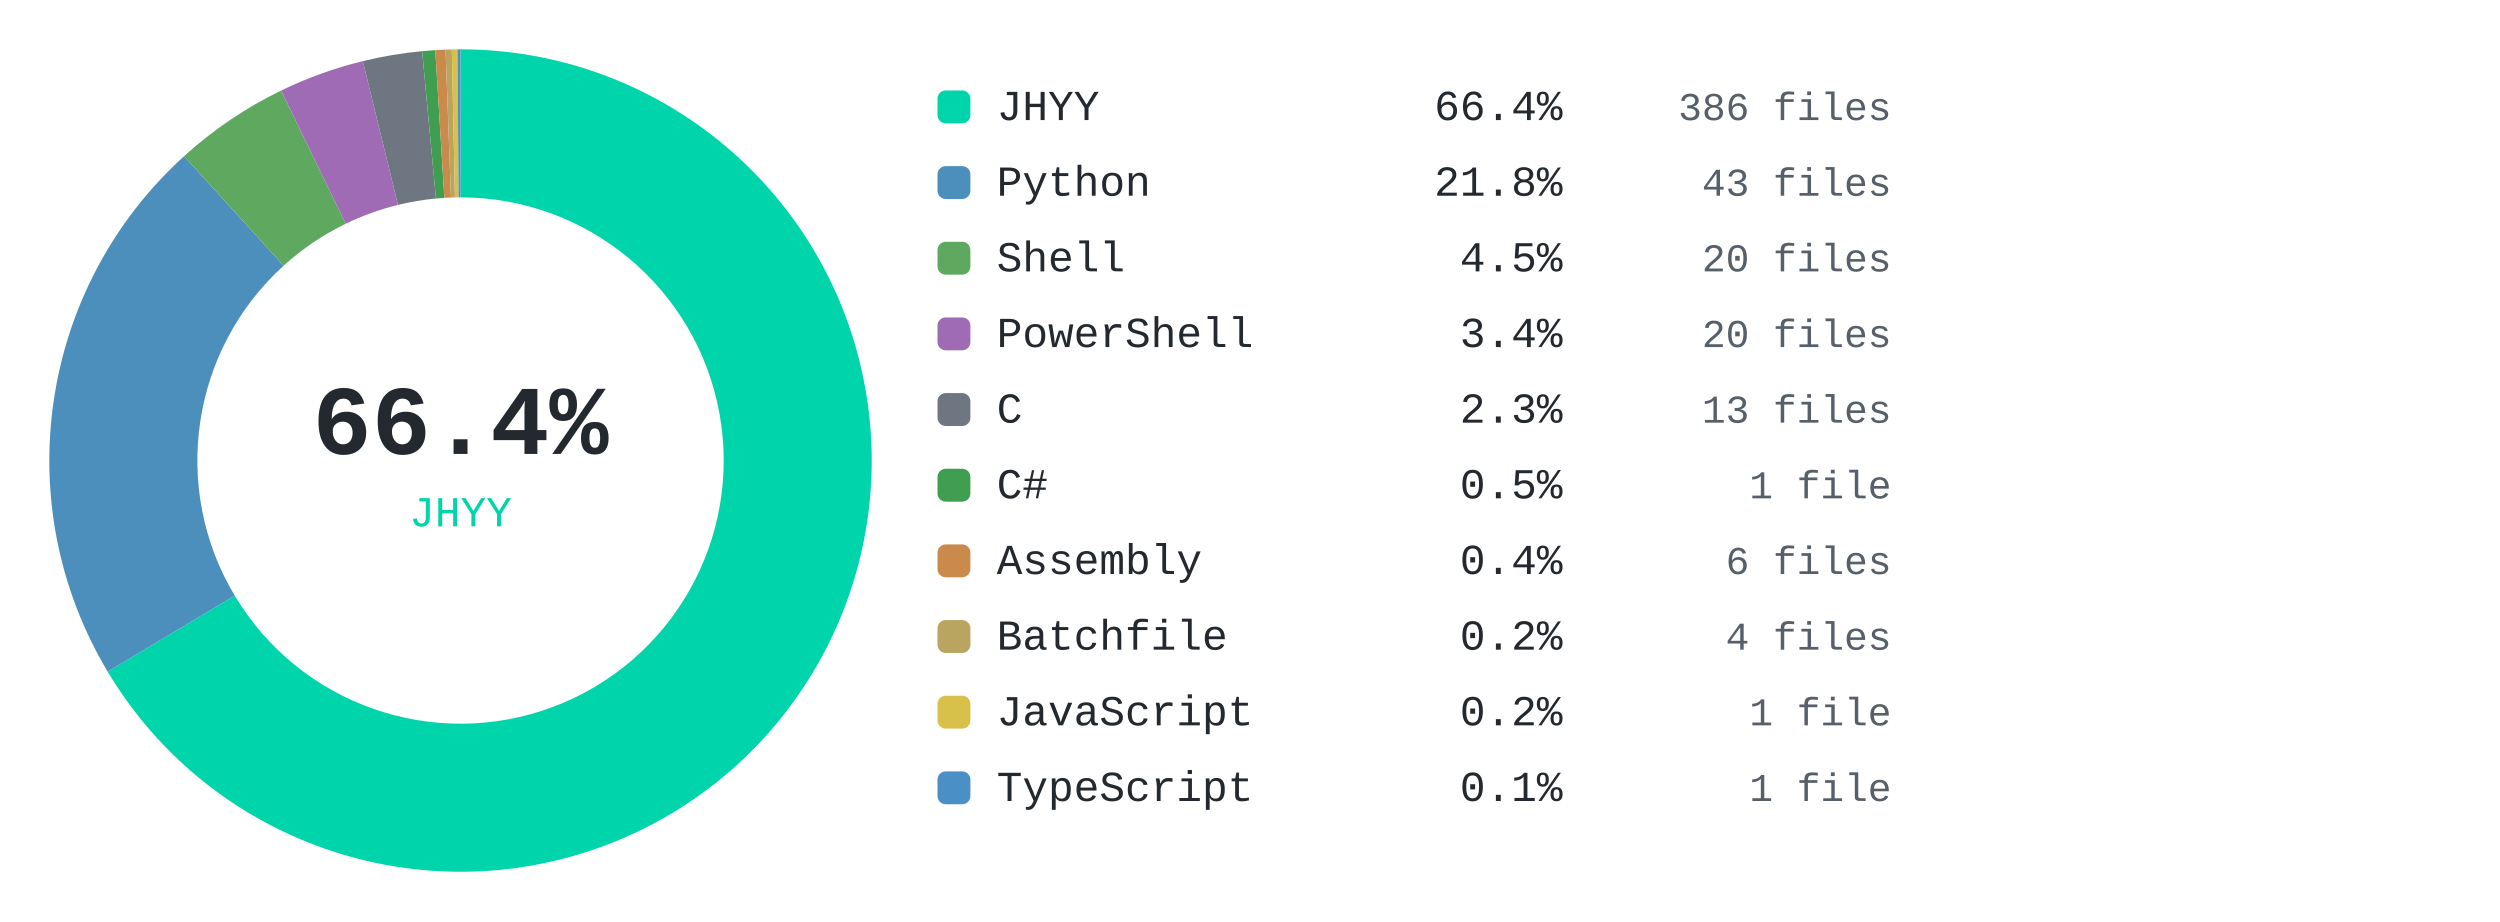
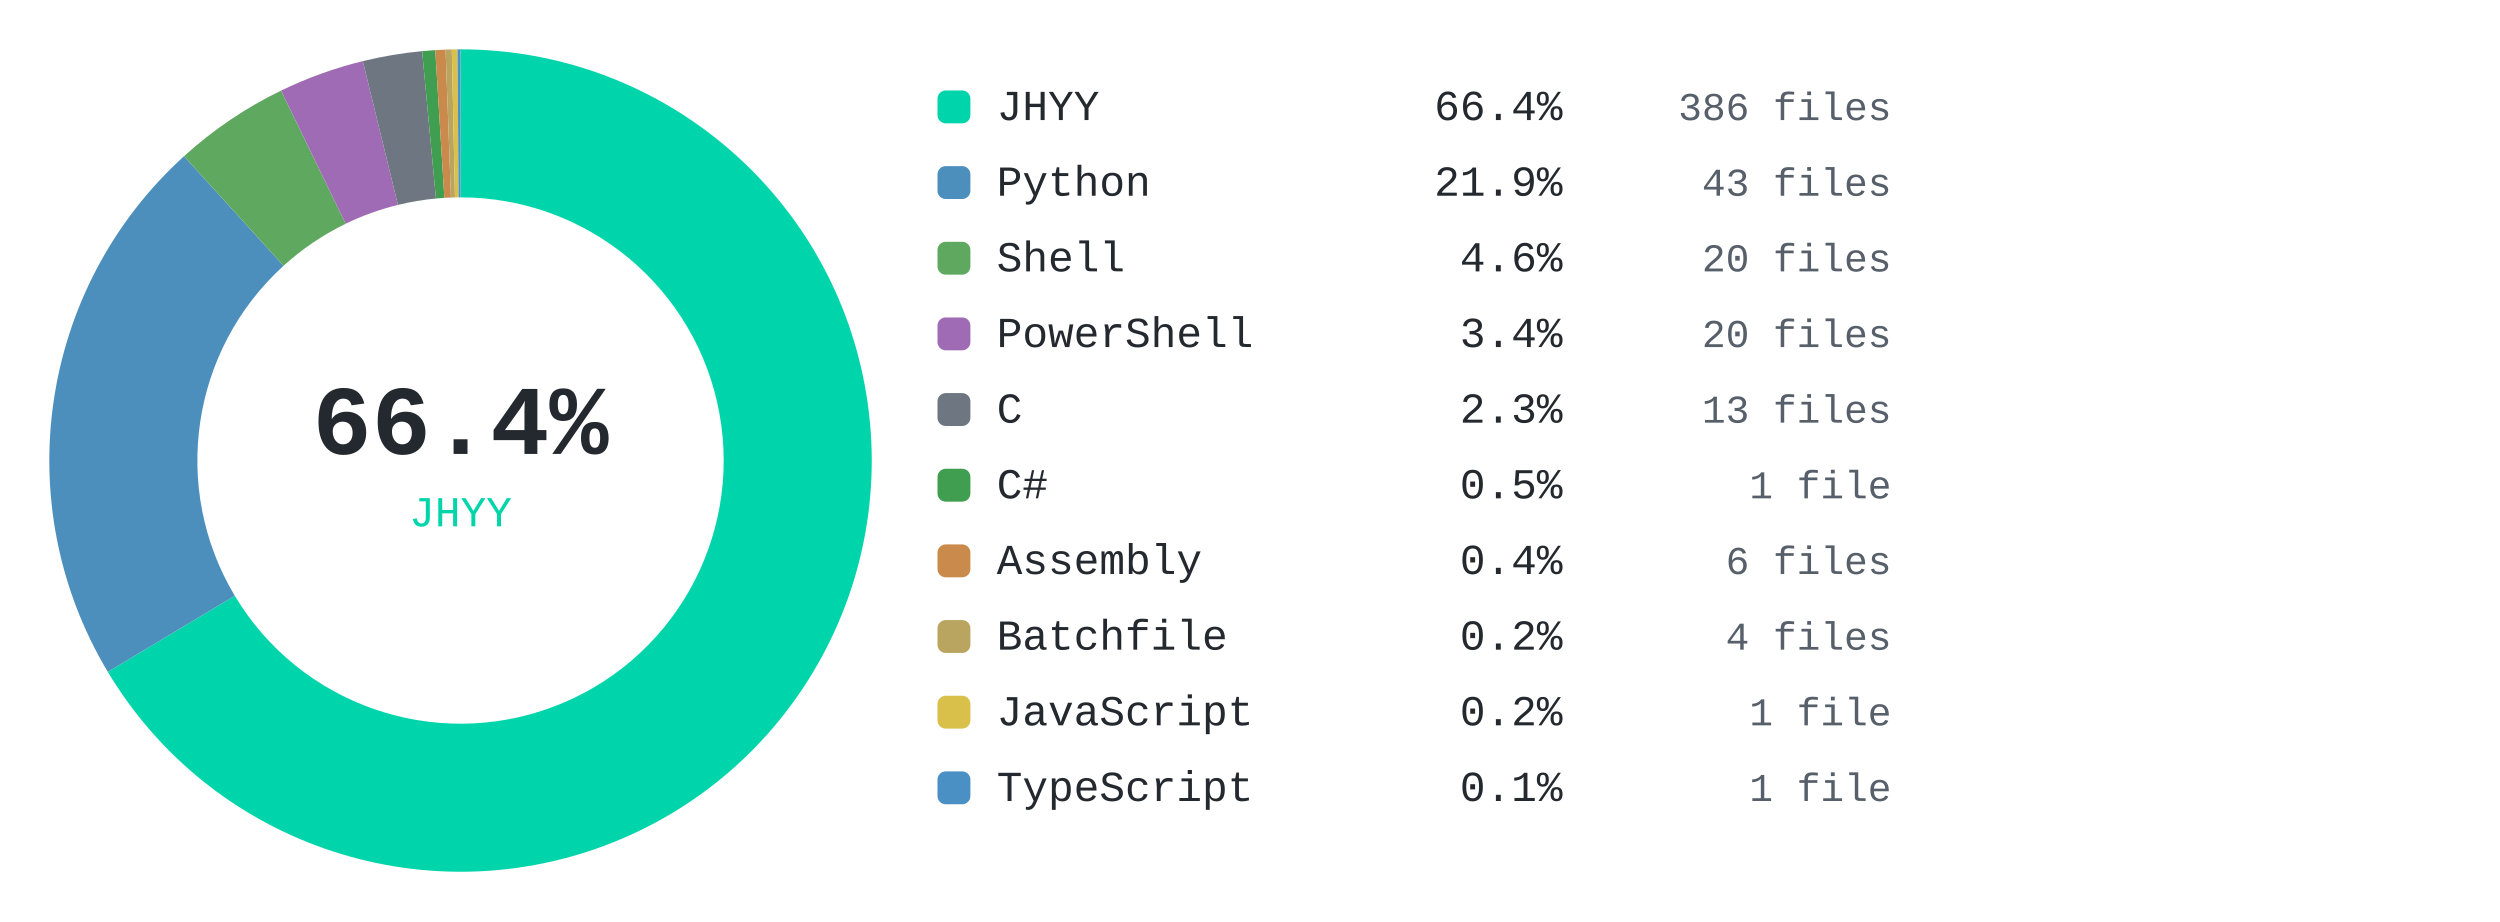
<svg xmlns="http://www.w3.org/2000/svg" width="760" height="280" viewBox="0 0 760 280" role="img" aria-label="Language composition by code lines">
-   <path d="M 140.00 15.00 A 125.0 125.0 0 1 1 32.73 204.18 L 71.35 181.07 A 80.0 80.0 0 1 0 140.00 60.00 Z" fill="#00d4aa" />
-   <path d="M 32.73 204.18 A 125.0 125.0 0 0 1 55.95 47.48 L 86.21 80.78 A 80.0 80.0 0 0 0 71.35 181.07 Z" fill="#4c8fbd" />
-   <path d="M 55.95 47.48 A 125.0 125.0 0 0 1 85.45 27.53 L 105.09 68.02 A 80.0 80.0 0 0 0 86.21 80.78 Z" fill="#5fa85f" />
-   <path d="M 85.45 27.53 A 125.0 125.0 0 0 1 110.29 18.58 L 120.99 62.29 A 80.0 80.0 0 0 0 105.09 68.02 Z" fill="#a06bb5" />
-   <path d="M 110.29 18.58 A 125.0 125.0 0 0 1 128.33 15.55 L 132.53 60.35 A 80.0 80.0 0 0 0 120.99 62.29 Z" fill="#6e7781" />
+   <path d="M 140.00 15.00 A 125.0 125.0 0 1 1 32.77 204.24 L 71.37 181.11 A 80.0 80.0 0 1 0 140.00 60.00 Z" fill="#00d4aa" />
+   <path d="M 32.77 204.24 A 125.0 125.0 0 0 1 55.93 47.49 L 86.20 80.80 A 80.0 80.0 0 0 0 71.37 181.11 Z" fill="#4c8fbd" />
+   <path d="M 55.93 47.49 A 125.0 125.0 0 0 1 85.44 27.54 L 105.08 68.02 A 80.0 80.0 0 0 0 86.20 80.80 Z" fill="#5fa85f" />
+   <path d="M 85.44 27.54 A 125.0 125.0 0 0 1 110.29 18.58 L 120.98 62.29 A 80.0 80.0 0 0 0 105.08 68.02 Z" fill="#a06bb5" />
+   <path d="M 110.29 18.58 A 125.0 125.0 0 0 1 128.33 15.55 L 132.53 60.35 A 80.0 80.0 0 0 0 120.98 62.29 Z" fill="#6e7781" />
  <path d="M 128.33 15.55 A 125.0 125.0 0 0 1 132.32 15.24 L 135.08 60.15 A 80.0 80.0 0 0 0 132.53 60.35 Z" fill="#3f9e4f" />
  <path d="M 132.32 15.24 A 125.0 125.0 0 0 1 135.45 15.08 L 137.09 60.05 A 80.0 80.0 0 0 0 135.08 60.15 Z" fill="#c98a4b" />
  <path d="M 135.45 15.08 A 125.0 125.0 0 0 1 137.35 15.03 L 138.31 60.02 A 80.0 80.0 0 0 0 137.09 60.05 Z" fill="#b9a55f" />
  <path d="M 137.35 15.03 A 125.0 125.0 0 0 1 139.09 15.00 L 139.42 60.00 A 80.0 80.0 0 0 0 138.31 60.02 Z" fill="#d9c04a" />
  <path d="M 139.09 15.00 A 125.0 125.0 0 0 1 140.00 15.00 L 140.00 60.00 A 80.0 80.0 0 0 0 139.42 60.00 Z" fill="#4a90c4" />
  <text x="140.0" y="138.0" font-family="SFMono-Regular,Consolas,Liberation Mono,monospace" font-size="30" font-weight="700" fill="#24292f" text-anchor="middle">66.4%</text>
  <text x="140.0" y="160.0" font-family="SFMono-Regular,Consolas,Liberation Mono,monospace" font-size="13" fill="#00d4aa" text-anchor="middle">JHYY</text>
  <rect x="285" y="27.5" width="10" height="10" rx="2.5" fill="#00d4aa" />
  <text x="303" y="36.5" font-family="SFMono-Regular,Consolas,Liberation Mono,monospace" font-size="13" fill="#24292f">JHYY</text>
  <text x="475" y="36.5" font-family="SFMono-Regular,Consolas,Liberation Mono,monospace" font-size="13" fill="#24292f" text-anchor="end">66.4%</text>
  <text x="575" y="36.5" font-family="SFMono-Regular,Consolas,Liberation Mono,monospace" font-size="12" fill="#57606a" text-anchor="end">386 files</text>
  <rect x="285" y="50.5" width="10" height="10" rx="2.5" fill="#4c8fbd" />
  <text x="303" y="59.5" font-family="SFMono-Regular,Consolas,Liberation Mono,monospace" font-size="13" fill="#24292f">Python</text>
-   <text x="475" y="59.5" font-family="SFMono-Regular,Consolas,Liberation Mono,monospace" font-size="13" fill="#24292f" text-anchor="end">21.8%</text>
+   <text x="475" y="59.5" font-family="SFMono-Regular,Consolas,Liberation Mono,monospace" font-size="13" fill="#24292f" text-anchor="end">21.9%</text>
  <text x="575" y="59.5" font-family="SFMono-Regular,Consolas,Liberation Mono,monospace" font-size="12" fill="#57606a" text-anchor="end">43 files</text>
  <rect x="285" y="73.5" width="10" height="10" rx="2.5" fill="#5fa85f" />
  <text x="303" y="82.5" font-family="SFMono-Regular,Consolas,Liberation Mono,monospace" font-size="13" fill="#24292f">Shell</text>
-   <text x="475" y="82.5" font-family="SFMono-Regular,Consolas,Liberation Mono,monospace" font-size="13" fill="#24292f" text-anchor="end">4.5%</text>
+   <text x="475" y="82.5" font-family="SFMono-Regular,Consolas,Liberation Mono,monospace" font-size="13" fill="#24292f" text-anchor="end">4.6%</text>
  <text x="575" y="82.5" font-family="SFMono-Regular,Consolas,Liberation Mono,monospace" font-size="12" fill="#57606a" text-anchor="end">20 files</text>
  <rect x="285" y="96.5" width="10" height="10" rx="2.5" fill="#a06bb5" />
  <text x="303" y="105.5" font-family="SFMono-Regular,Consolas,Liberation Mono,monospace" font-size="13" fill="#24292f">PowerShell</text>
  <text x="475" y="105.5" font-family="SFMono-Regular,Consolas,Liberation Mono,monospace" font-size="13" fill="#24292f" text-anchor="end">3.4%</text>
  <text x="575" y="105.5" font-family="SFMono-Regular,Consolas,Liberation Mono,monospace" font-size="12" fill="#57606a" text-anchor="end">20 files</text>
  <rect x="285" y="119.5" width="10" height="10" rx="2.5" fill="#6e7781" />
  <text x="303" y="128.5" font-family="SFMono-Regular,Consolas,Liberation Mono,monospace" font-size="13" fill="#24292f">C</text>
  <text x="475" y="128.5" font-family="SFMono-Regular,Consolas,Liberation Mono,monospace" font-size="13" fill="#24292f" text-anchor="end">2.3%</text>
  <text x="575" y="128.5" font-family="SFMono-Regular,Consolas,Liberation Mono,monospace" font-size="12" fill="#57606a" text-anchor="end">13 files</text>
  <rect x="285" y="142.5" width="10" height="10" rx="2.5" fill="#3f9e4f" />
  <text x="303" y="151.5" font-family="SFMono-Regular,Consolas,Liberation Mono,monospace" font-size="13" fill="#24292f">C#</text>
  <text x="475" y="151.5" font-family="SFMono-Regular,Consolas,Liberation Mono,monospace" font-size="13" fill="#24292f" text-anchor="end">0.5%</text>
  <text x="575" y="151.5" font-family="SFMono-Regular,Consolas,Liberation Mono,monospace" font-size="12" fill="#57606a" text-anchor="end">1 file</text>
  <rect x="285" y="165.5" width="10" height="10" rx="2.5" fill="#c98a4b" />
  <text x="303" y="174.5" font-family="SFMono-Regular,Consolas,Liberation Mono,monospace" font-size="13" fill="#24292f">Assembly</text>
  <text x="475" y="174.5" font-family="SFMono-Regular,Consolas,Liberation Mono,monospace" font-size="13" fill="#24292f" text-anchor="end">0.4%</text>
  <text x="575" y="174.5" font-family="SFMono-Regular,Consolas,Liberation Mono,monospace" font-size="12" fill="#57606a" text-anchor="end">6 files</text>
  <rect x="285" y="188.5" width="10" height="10" rx="2.5" fill="#b9a55f" />
  <text x="303" y="197.5" font-family="SFMono-Regular,Consolas,Liberation Mono,monospace" font-size="13" fill="#24292f">Batchfile</text>
  <text x="475" y="197.5" font-family="SFMono-Regular,Consolas,Liberation Mono,monospace" font-size="13" fill="#24292f" text-anchor="end">0.2%</text>
  <text x="575" y="197.5" font-family="SFMono-Regular,Consolas,Liberation Mono,monospace" font-size="12" fill="#57606a" text-anchor="end">4 files</text>
  <rect x="285" y="211.5" width="10" height="10" rx="2.5" fill="#d9c04a" />
  <text x="303" y="220.5" font-family="SFMono-Regular,Consolas,Liberation Mono,monospace" font-size="13" fill="#24292f">JavaScript</text>
  <text x="475" y="220.5" font-family="SFMono-Regular,Consolas,Liberation Mono,monospace" font-size="13" fill="#24292f" text-anchor="end">0.2%</text>
  <text x="575" y="220.5" font-family="SFMono-Regular,Consolas,Liberation Mono,monospace" font-size="12" fill="#57606a" text-anchor="end">1 file</text>
  <rect x="285" y="234.5" width="10" height="10" rx="2.5" fill="#4a90c4" />
  <text x="303" y="243.5" font-family="SFMono-Regular,Consolas,Liberation Mono,monospace" font-size="13" fill="#24292f">TypeScript</text>
  <text x="475" y="243.5" font-family="SFMono-Regular,Consolas,Liberation Mono,monospace" font-size="13" fill="#24292f" text-anchor="end">0.1%</text>
  <text x="575" y="243.5" font-family="SFMono-Regular,Consolas,Liberation Mono,monospace" font-size="12" fill="#57606a" text-anchor="end">1 file</text>
</svg>
